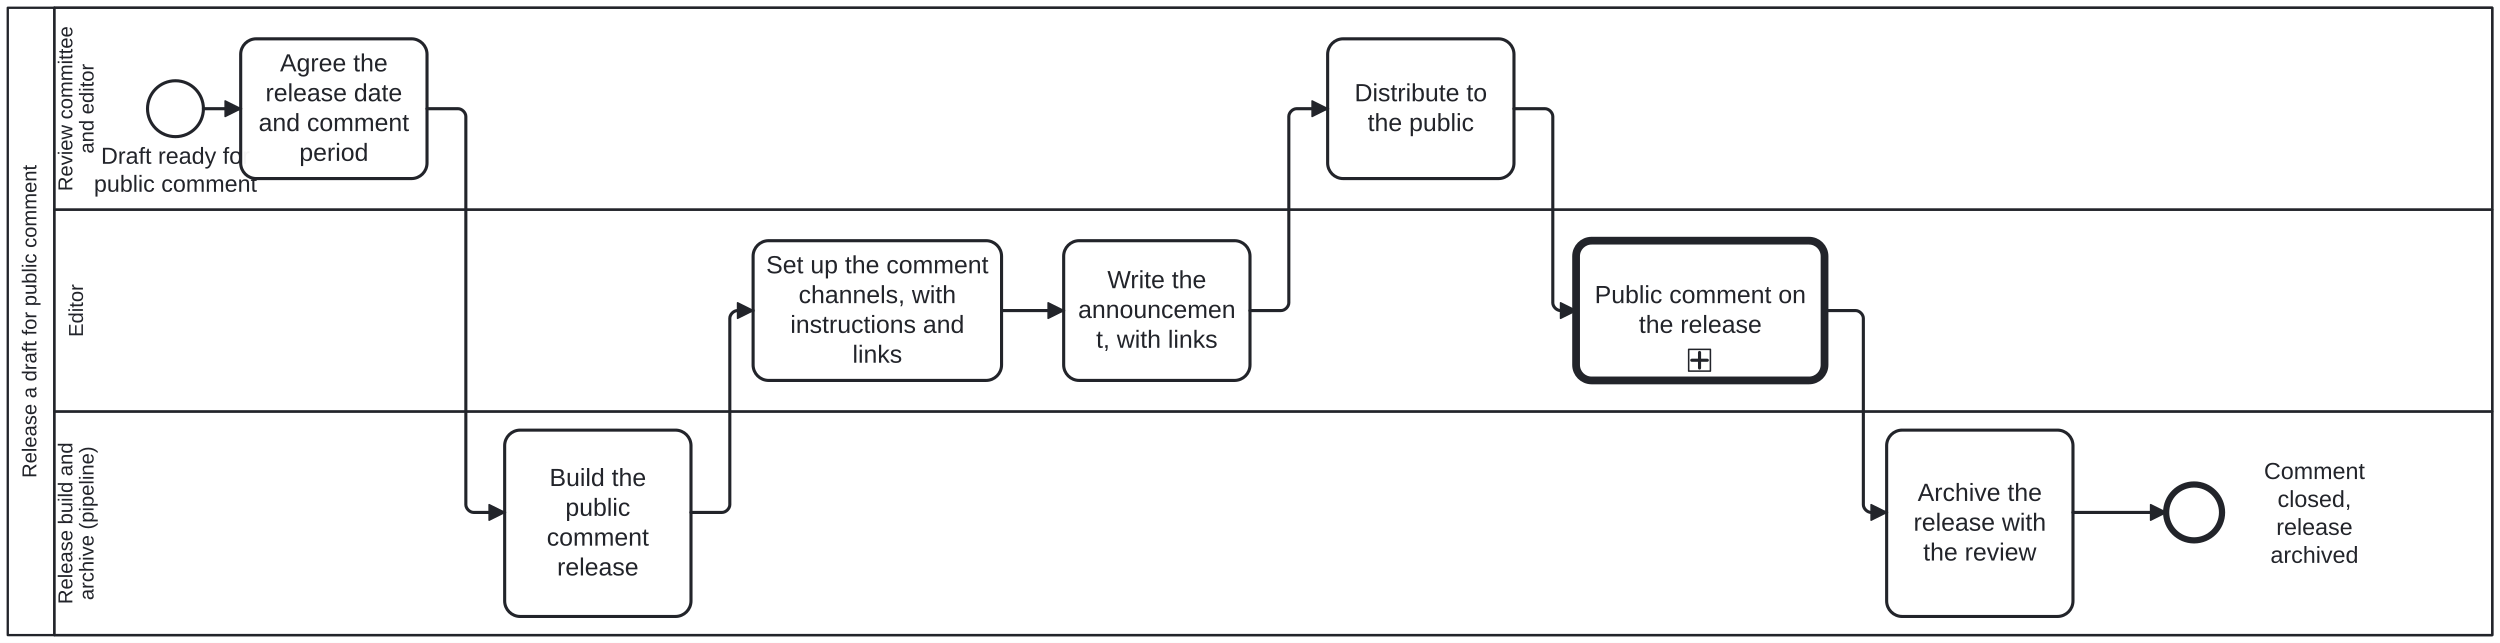
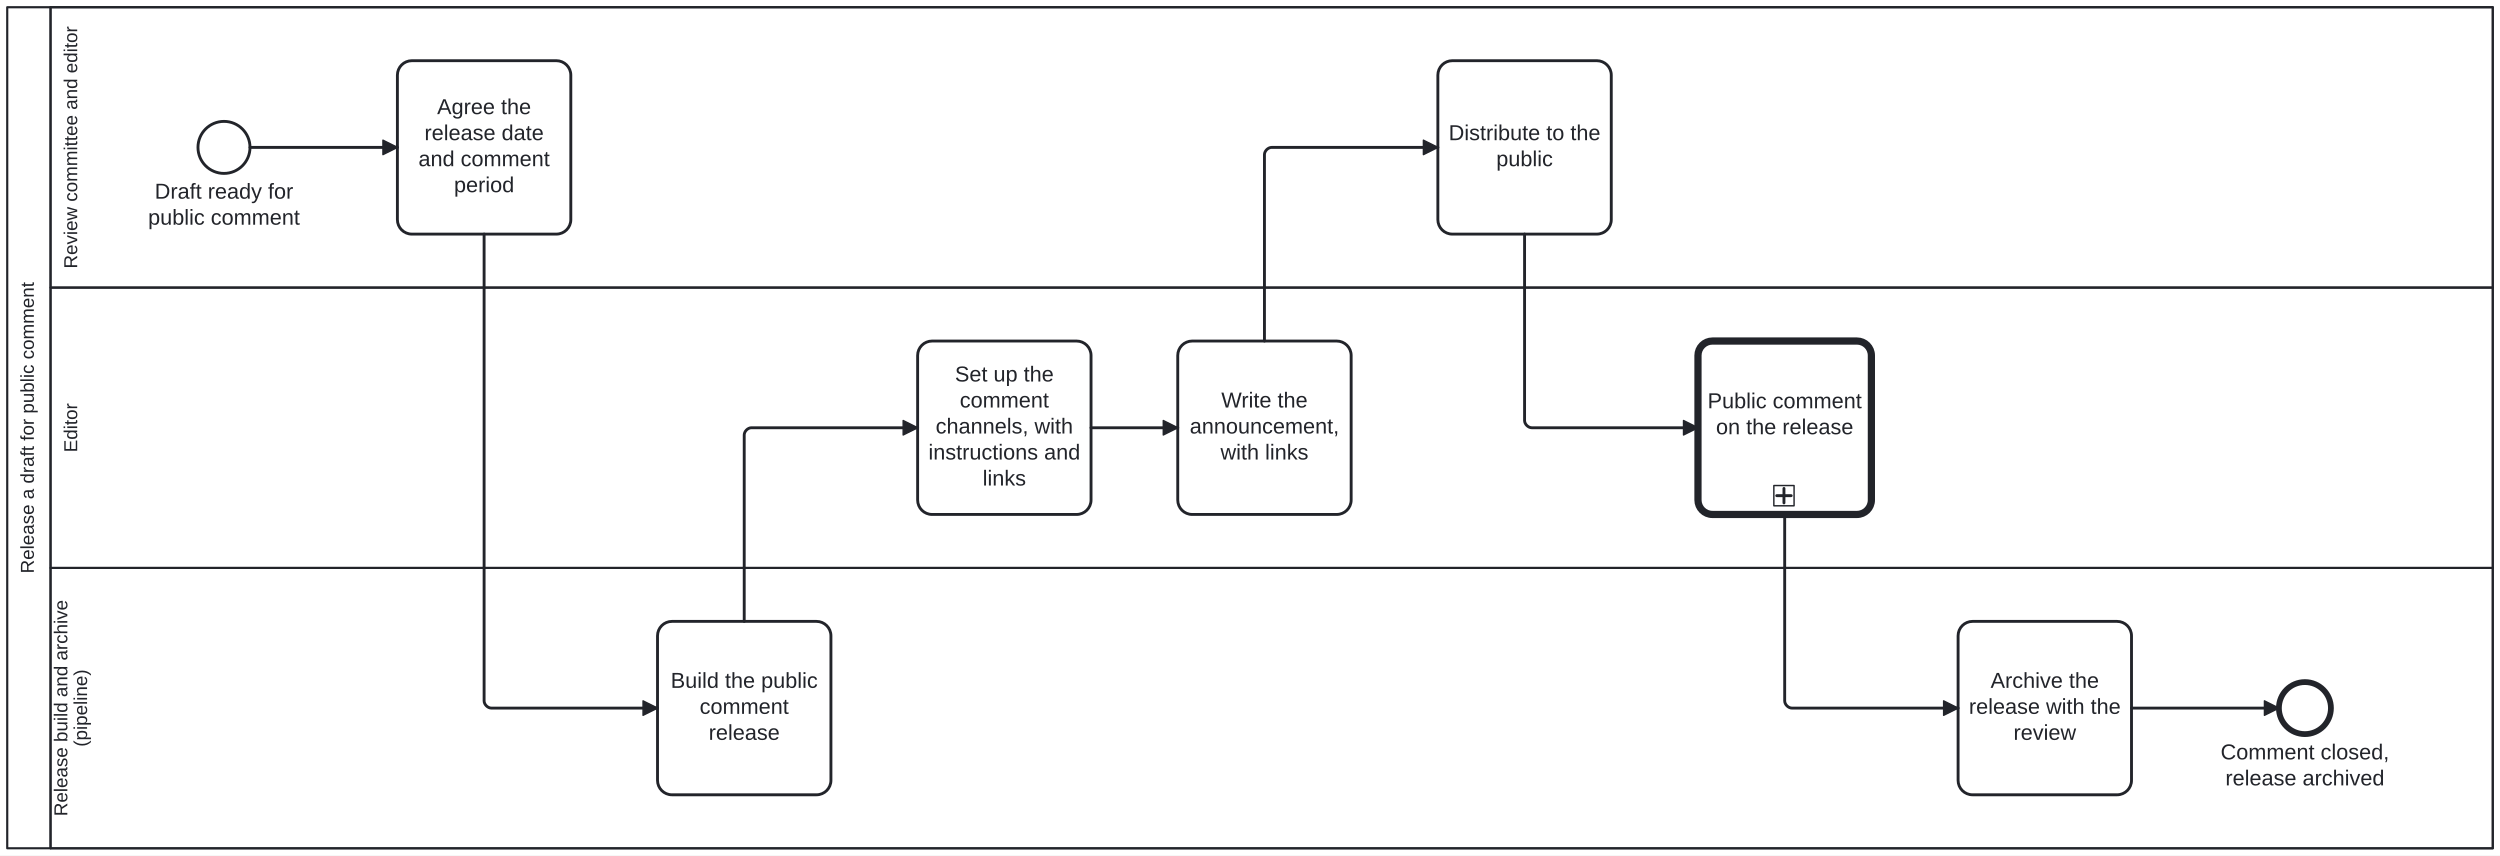
- <svg xmlns="http://www.w3.org/2000/svg" width="100%" style="max-width:100%;height:auto" viewBox="95 55 1610 414" version="1.1">
-   <rect x="95" y="55" width="1610" height="414" fill="#ffffff" />
+ <svg xmlns="http://www.w3.org/2000/svg" width="100%" style="max-width:100%;height:auto" viewBox="95 55 1730 592" version="1.1">
+   <rect x="95" y="55" width="1730" height="592" fill="#ffffff" />
  <g class="djs-group">
    <g class="djs-element djs-shape" data-element-id="Participant_PublicCommentRelease" style="display: block;" transform="matrix(1 0 0 1 100 60)">
      <g class="djs-visual">
-         <rect x="0" y="0" width="1600" height="404" rx="0" ry="0" style="stroke-linecap: round; stroke-linejoin: round; stroke: rgb(34, 36, 42); stroke-width: 1.5px; fill: white; fill-opacity: 0.95;" />
-         <path style="fill: none; stroke-linecap: round; stroke-linejoin: round; stroke: rgb(34, 36, 42); stroke-width: 1.5px;" d="M30,0L30,404" />
-         <text lineHeight="1.05" class="djs-label" transform="matrix(-1.83697e-16 -1 1 -1.83697e-16 0 404)" style="font-family: Arial, sans-serif; font-size: 13px; font-weight: normal; fill: rgb(34, 36, 42);">
-           <tspan x="101.202" y="18.413">Release a draft for public comment</tspan>
+         <rect x="0" y="0" width="1720" height="582" rx="0" ry="0" style="stroke-linecap: round; stroke-linejoin: round; stroke: rgb(34, 36, 42); stroke-width: 1.5px; fill: white; fill-opacity: 0.95;" />
+         <path style="fill: none; stroke-linecap: round; stroke-linejoin: round; stroke: rgb(34, 36, 42); stroke-width: 1.5px;" d="M30,0L30,582" />
+         <text lineHeight="1.05" class="djs-label" transform="matrix(-1.83697e-16 -1 1 -1.83697e-16 0 582)" style="font-family: Arial, sans-serif; font-size: 13px; font-weight: normal; fill: rgb(34, 36, 42);">
+           <tspan x="190.202" y="18.413">Release a draft for public comment</tspan>
        </text>
      </g>
-       <rect class="djs-hit djs-hit-all" x="0" y="0" width="1600" height="404" style="fill: none; stroke-opacity: 0; stroke: white; stroke-width: 15px;" />
+       <rect class="djs-hit djs-hit-all" x="0" y="0" width="1720" height="582" style="fill: none; stroke-opacity: 0; stroke: white; stroke-width: 15px;" />
    </g>
    <g class="djs-children">
      <g class="djs-group">
-         <g class="djs-element djs-shape" data-element-id="Lane_Pipeline" style="display: block;" transform="matrix(1 0 0 1 130 320)">
-           <g class="djs-visual">
-             <rect x="0" y="0" width="1570" height="144" rx="0" ry="0" style="stroke-linecap: round; stroke-linejoin: round; stroke: rgb(34, 36, 42); stroke-width: 1.5px; fill: white; fill-opacity: 0.25;" />
-             <text lineHeight="1.05" class="djs-label" transform="matrix(-1.83697e-16 -1 1 -1.83697e-16 0 144)" style="font-family: Arial, sans-serif; font-size: 13px; font-weight: normal; fill: rgb(34, 36, 42);">
-               <tspan x="19.962" y="11.588">Release build and </tspan>
-               <tspan x="22.504" y="25.238">archive (pipeline)</tspan>
-             </text>
-           </g>
-           <rect class="djs-hit djs-hit-all" x="0" y="0" width="1570" height="144" style="fill: none; stroke-opacity: 0; stroke: white; stroke-width: 15px;" />
-         </g>
-       </g>
-       <g class="djs-group">
-         <g class="djs-element djs-shape" data-element-id="Lane_Editor" style="display: block;" transform="matrix(1 0 0 1 130 190)">
-           <g class="djs-visual">
-             <rect x="0" y="0" width="1570" height="130" rx="0" ry="0" style="stroke-linecap: round; stroke-linejoin: round; stroke: rgb(34, 36, 42); stroke-width: 1.5px; fill: white; fill-opacity: 0.25;" />
-             <text lineHeight="1.05" class="djs-label" transform="matrix(-1.83697e-16 -1 1 -1.83697e-16 0 130)" style="font-family: Arial, sans-serif; font-size: 13px; font-weight: normal; fill: rgb(34, 36, 42);">
-               <tspan x="48.02" y="18.413">Editor</tspan>
-             </text>
-           </g>
-           <rect class="djs-hit djs-hit-all" x="0" y="0" width="1570" height="130" style="fill: none; stroke-opacity: 0; stroke: white; stroke-width: 15px;" />
+         <g class="djs-element djs-shape" data-element-id="Lane_Pipeline" style="display: block;" transform="matrix(1 0 0 1 130 448)">
+           <g class="djs-visual">
+             <rect x="0" y="0" width="1690" height="194" rx="0" ry="0" style="stroke-linecap: round; stroke-linejoin: round; stroke: rgb(34, 36, 42); stroke-width: 1.5px; fill: white; fill-opacity: 0.25;" />
+             <text lineHeight="1.05" class="djs-label" transform="matrix(-1.83697e-16 -1 1 -1.83697e-16 0 194)" style="font-family: Arial, sans-serif; font-size: 13px; font-weight: normal; fill: rgb(34, 36, 42);">
+               <tspan x="22.202" y="11.588">Release build and archive</tspan>
+               <tspan x="70.264" y="25.238">(pipeline)</tspan>
+             </text>
+           </g>
+           <rect class="djs-hit djs-hit-all" x="0" y="0" width="1690" height="194" style="fill: none; stroke-opacity: 0; stroke: white; stroke-width: 15px;" />
+         </g>
+       </g>
+       <g class="djs-group">
+         <g class="djs-element djs-shape" data-element-id="Lane_Editor" style="display: block;" transform="matrix(1 0 0 1 130 254)">
+           <g class="djs-visual">
+             <rect x="0" y="0" width="1690" height="194" rx="0" ry="0" style="stroke-linecap: round; stroke-linejoin: round; stroke: rgb(34, 36, 42); stroke-width: 1.5px; fill: white; fill-opacity: 0.25;" />
+             <text lineHeight="1.05" class="djs-label" transform="matrix(-1.83697e-16 -1 1 -1.83697e-16 0 194)" style="font-family: Arial, sans-serif; font-size: 13px; font-weight: normal; fill: rgb(34, 36, 42);">
+               <tspan x="80.02" y="18.413">Editor</tspan>
+             </text>
+           </g>
+           <rect class="djs-hit djs-hit-all" x="0" y="0" width="1690" height="194" style="fill: none; stroke-opacity: 0; stroke: white; stroke-width: 15px;" />
        </g>
      </g>
      <g class="djs-group">
        <g class="djs-element djs-shape" data-element-id="Lane_Committee" style="display: block;" transform="matrix(1 0 0 1 130 60)">
          <g class="djs-visual">
-             <rect x="0" y="0" width="1570" height="130" rx="0" ry="0" style="stroke-linecap: round; stroke-linejoin: round; stroke: rgb(34, 36, 42); stroke-width: 1.5px; fill: white; fill-opacity: 0.25;" />
-             <text lineHeight="1.05" class="djs-label" transform="matrix(-1.83697e-16 -1 1 -1.83697e-16 0 130)" style="font-family: Arial, sans-serif; font-size: 13px; font-weight: normal; fill: rgb(34, 36, 42);">
-               <tspan x="11.902" y="11.588">Review committee </tspan>
-               <tspan x="36.09" y="25.238">and editor</tspan>
-             </text>
-           </g>
-           <rect class="djs-hit djs-hit-all" x="0" y="0" width="1570" height="130" style="fill: none; stroke-opacity: 0; stroke: white; stroke-width: 15px;" />
-         </g>
-       </g>
-       <g class="djs-group">
-         <g class="djs-element djs-shape" data-element-id="StartEvent_DraftReady" style="display: block;" transform="matrix(1 0 0 1 190 107)">
+             <rect x="0" y="0" width="1690" height="194" rx="0" ry="0" style="stroke-linecap: round; stroke-linejoin: round; stroke: rgb(34, 36, 42); stroke-width: 1.5px; fill: white; fill-opacity: 0.25;" />
+             <text lineHeight="1.05" class="djs-label" transform="matrix(-1.83697e-16 -1 1 -1.83697e-16 0 194)" style="font-family: Arial, sans-serif; font-size: 13px; font-weight: normal; fill: rgb(34, 36, 42);">
+               <tspan x="13.186" y="18.413">Review committee and editor</tspan>
+             </text>
+           </g>
+           <rect class="djs-hit djs-hit-all" x="0" y="0" width="1690" height="194" style="fill: none; stroke-opacity: 0; stroke: white; stroke-width: 15px;" />
+         </g>
+       </g>
+       <g class="djs-group">
+         <g class="djs-element djs-shape" data-element-id="StartEvent_DraftReady" style="display: block;" transform="matrix(1 0 0 1 232 139)">
          <g class="djs-visual">
            <circle cx="18" cy="18" r="18" style="stroke-linecap: round; stroke-linejoin: round; stroke: rgb(34, 36, 42); stroke-width: 2px; fill: white; fill-opacity: 0.95;" />
          </g>
          <rect class="djs-hit djs-hit-all" x="0" y="0" width="36" height="36" style="fill: none; stroke-opacity: 0; stroke: white; stroke-width: 15px;" />
        </g>
      </g>
      <g class="djs-group">
-         <g class="djs-element djs-shape" data-element-id="StartEvent_DraftReady_label" style="display: block;" transform="matrix(1 0 0 1 155 147)">
+         <g class="djs-element djs-shape" data-element-id="StartEvent_DraftReady_label" style="display: block;" transform="matrix(1 0 0 1 177.4766 179)">
          <g class="djs-visual">
            <text lineHeight="1.2" class="djs-label" style="font-family: Arial, sans-serif; font-size: 15px; font-weight: normal; fill: rgb(34, 36, 42);">
-               <tspan x="5.067" y="13.5">Draft ready for</tspan>
-               <tspan x="0.478" y="31.5">public comment</tspan>
-             </text>
-           </g>
-           <rect class="djs-hit djs-hit-all" x="0" y="0" width="106" height="36" style="fill: none; stroke-opacity: 0; stroke: white; stroke-width: 15px;" />
-         </g>
-       </g>
-       <g class="djs-group">
-         <g class="djs-element djs-shape" data-element-id="Task_AgreeReleaseDate" style="display: block;" transform="matrix(1 0 0 1 250 80)">
-           <g class="djs-visual">
-             <rect x="0" y="0" width="120" height="90" rx="10" ry="10" style="stroke-linecap: round; stroke-linejoin: round; stroke: rgb(34, 36, 42); stroke-width: 2px; fill: white; fill-opacity: 0.95;" />
-             <text lineHeight="1.2" class="djs-label" style="font-family: Arial, sans-serif; font-size: 16px; font-weight: normal; fill: rgb(34, 36, 42);">
-               <tspan x="25.309" y="21">Agree the </tspan>
-               <tspan x="15.969" y="40.2">release date </tspan>
-               <tspan x="11.531" y="59.4">and comment </tspan>
-               <tspan x="37.762" y="78.6">period</tspan>
-             </text>
-           </g>
-           <rect class="djs-hit djs-hit-all" x="0" y="0" width="120" height="90" style="fill: none; stroke-opacity: 0; stroke: white; stroke-width: 15px;" />
-         </g>
-       </g>
-       <g class="djs-group">
-         <g class="djs-element djs-shape" data-element-id="Task_BuildPcRelease" style="display: block;" transform="matrix(1 0 0 1 420 332)">
-           <g class="djs-visual">
-             <rect x="0" y="0" width="120" height="120" rx="10" ry="10" style="stroke-linecap: round; stroke-linejoin: round; stroke: rgb(34, 36, 42); stroke-width: 2px; fill: white; fill-opacity: 0.95;" />
-             <text lineHeight="1.2" class="djs-label" style="font-family: Arial, sans-serif; font-size: 16px; font-weight: normal; fill: rgb(34, 36, 42);">
-               <tspan x="28.867" y="36">Build the </tspan>
-               <tspan x="39.098" y="55.2">public </tspan>
-               <tspan x="27.102" y="74.4">comment </tspan>
-               <tspan x="33.762" y="93.6">release</tspan>
-             </text>
-           </g>
-           <rect class="djs-hit djs-hit-all" x="0" y="0" width="120" height="120" style="fill: none; stroke-opacity: 0; stroke: white; stroke-width: 15px;" />
-         </g>
-       </g>
-       <g class="djs-group">
-         <g class="djs-element djs-shape" data-element-id="Task_SetUpChannels" style="display: block;" transform="matrix(1 0 0 1 580 210)">
-           <g class="djs-visual">
-             <rect x="0" y="0" width="160" height="90" rx="10" ry="10" style="stroke-linecap: round; stroke-linejoin: round; stroke: rgb(34, 36, 42); stroke-width: 2px; fill: white; fill-opacity: 0.95;" />
-             <text lineHeight="1.2" class="djs-label" style="font-family: Arial, sans-serif; font-size: 16px; font-weight: normal; fill: rgb(34, 36, 42);">
-               <tspan x="8.406" y="21">Set up the comment </tspan>
-               <tspan x="29.305" y="40.2">channels, with </tspan>
-               <tspan x="23.969" y="59.4">instructions and </tspan>
-               <tspan x="63.996" y="78.6">links</tspan>
-             </text>
-           </g>
-           <rect class="djs-hit djs-hit-all" x="0" y="0" width="160" height="90" style="fill: none; stroke-opacity: 0; stroke: white; stroke-width: 15px;" />
-         </g>
-       </g>
-       <g class="djs-group">
-         <g class="djs-element djs-shape" data-element-id="Task_WriteAnnouncement" style="display: block;" transform="matrix(1 0 0 1 780 210)">
-           <g class="djs-visual">
-             <rect x="0" y="0" width="120" height="90" rx="10" ry="10" style="stroke-linecap: round; stroke-linejoin: round; stroke: rgb(34, 36, 42); stroke-width: 2px; fill: white; fill-opacity: 0.95;" />
-             <text lineHeight="1.2" class="djs-label" style="font-family: Arial, sans-serif; font-size: 16px; font-weight: normal; fill: rgb(34, 36, 42);">
-               <tspan x="28.137" y="30.6">Write the </tspan>
-               <tspan x="9.293" y="49.8">announcemen</tspan>
-               <tspan x="20.879" y="69">t, with links</tspan>
-             </text>
-           </g>
-           <rect class="djs-hit djs-hit-all" x="0" y="0" width="120" height="90" style="fill: none; stroke-opacity: 0; stroke: white; stroke-width: 15px;" />
-         </g>
-       </g>
-       <g class="djs-group">
-         <g class="djs-element djs-shape" data-element-id="Task_Distribute" style="display: block;" transform="matrix(1 0 0 1 950 80)">
-           <g class="djs-visual">
-             <rect x="0" y="0" width="120" height="90" rx="10" ry="10" style="stroke-linecap: round; stroke-linejoin: round; stroke: rgb(34, 36, 42); stroke-width: 2px; fill: white; fill-opacity: 0.95;" />
-             <text lineHeight="1.2" class="djs-label" style="font-family: Arial, sans-serif; font-size: 16px; font-weight: normal; fill: rgb(34, 36, 42);">
-               <tspan x="17.316" y="40.2">Distribute to </tspan>
-               <tspan x="25.754" y="59.4">the public</tspan>
-             </text>
-           </g>
-           <rect class="djs-hit djs-hit-all" x="0" y="0" width="120" height="90" style="fill: none; stroke-opacity: 0; stroke: white; stroke-width: 15px;" />
+               <tspan x="24.59" y="13.5">Draft ready for</tspan>
+               <tspan x="20.001" y="31.5">public comment</tspan>
+             </text>
+           </g>
+           <rect class="djs-hit djs-hit-all" x="0" y="0" width="145.047" height="36" style="fill: none; stroke-opacity: 0; stroke: white; stroke-width: 15px;" />
+         </g>
+       </g>
+       <g class="djs-group">
+         <g class="djs-element djs-shape" data-element-id="Task_AgreeReleaseDate" style="display: block;" transform="matrix(1 0 0 1 370 97)">
+           <g class="djs-visual">
+             <rect x="0" y="0" width="120" height="120" rx="10" ry="10" style="stroke-linecap: round; stroke-linejoin: round; stroke: rgb(34, 36, 42); stroke-width: 2px; fill: white; fill-opacity: 0.95;" />
+             <text lineHeight="1.2" class="djs-label" transform="translate(0 23.5)" style="font-family: Arial, sans-serif; font-size: 15px; font-weight: normal; fill: rgb(34, 36, 42);">
+               <tspan x="27.477" y="13.5">Agree the</tspan>
+               <tspan x="18.721" y="31.5">release date</tspan>
+               <tspan x="14.561" y="49.5">and comment</tspan>
+               <tspan x="39.152" y="67.5">period</tspan>
+             </text>
+           </g>
+           <rect class="djs-hit djs-hit-all" x="0" y="0" width="120" height="120" style="fill: none; stroke-opacity: 0; stroke: white; stroke-width: 15px;" />
+         </g>
+       </g>
+       <g class="djs-group">
+         <g class="djs-element djs-shape" data-element-id="Task_BuildPcRelease" style="display: block;" transform="matrix(1 0 0 1 550 485)">
+           <g class="djs-visual">
+             <rect x="0" y="0" width="120" height="120" rx="10" ry="10" style="stroke-linecap: round; stroke-linejoin: round; stroke: rgb(34, 36, 42); stroke-width: 2px; fill: white; fill-opacity: 0.95;" />
+             <text lineHeight="1.2" class="djs-label" transform="translate(0 32.5)" style="font-family: Arial, sans-serif; font-size: 15px; font-weight: normal; fill: rgb(34, 36, 42);">
+               <tspan x="9.133" y="13.5">Build the public</tspan>
+               <tspan x="29.158" y="31.5">comment</tspan>
+               <tspan x="35.402" y="49.5">release</tspan>
+             </text>
+           </g>
+           <rect class="djs-hit djs-hit-all" x="0" y="0" width="120" height="120" style="fill: none; stroke-opacity: 0; stroke: white; stroke-width: 15px;" />
+         </g>
+       </g>
+       <g class="djs-group">
+         <g class="djs-element djs-shape" data-element-id="Task_SetUpChannels" style="display: block;" transform="matrix(1 0 0 1 730 291)">
+           <g class="djs-visual">
+             <rect x="0" y="0" width="120" height="120" rx="10" ry="10" style="stroke-linecap: round; stroke-linejoin: round; stroke: rgb(34, 36, 42); stroke-width: 2px; fill: white; fill-opacity: 0.95;" />
+             <text lineHeight="1.2" class="djs-label" transform="translate(0 14.5)" style="font-family: Arial, sans-serif; font-size: 15px; font-weight: normal; fill: rgb(34, 36, 42);">
+               <tspan x="25.807" y="13.5">Set up the</tspan>
+               <tspan x="29.158" y="31.5">comment</tspan>
+               <tspan x="12.473" y="49.5">channels, with</tspan>
+               <tspan x="7.471" y="67.5">instructions and</tspan>
+               <tspan x="44.996" y="85.5">links</tspan>
+             </text>
+           </g>
+           <rect class="djs-hit djs-hit-all" x="0" y="0" width="120" height="120" style="fill: none; stroke-opacity: 0; stroke: white; stroke-width: 15px;" />
+         </g>
+       </g>
+       <g class="djs-group">
+         <g class="djs-element djs-shape" data-element-id="Task_WriteAnnouncement" style="display: block;" transform="matrix(1 0 0 1 910 291)">
+           <g class="djs-visual">
+             <rect x="0" y="0" width="120" height="120" rx="10" ry="10" style="stroke-linecap: round; stroke-linejoin: round; stroke: rgb(34, 36, 42); stroke-width: 2px; fill: white; fill-opacity: 0.95;" />
+             <text lineHeight="1.2" class="djs-label" transform="translate(0 32.5)" style="font-family: Arial, sans-serif; font-size: 15px; font-weight: normal; fill: rgb(34, 36, 42);">
+               <tspan x="30.128" y="13.5">Write the</tspan>
+               <tspan x="8.295" y="31.5">announcement,</tspan>
+               <tspan x="29.575" y="49.5">with links</tspan>
+             </text>
+           </g>
+           <rect class="djs-hit djs-hit-all" x="0" y="0" width="120" height="120" style="fill: none; stroke-opacity: 0; stroke: white; stroke-width: 15px;" />
+         </g>
+       </g>
+       <g class="djs-group">
+         <g class="djs-element djs-shape" data-element-id="Task_Distribute" style="display: block;" transform="matrix(1 0 0 1 1090 97)">
+           <g class="djs-visual">
+             <rect x="0" y="0" width="120" height="120" rx="10" ry="10" style="stroke-linecap: round; stroke-linejoin: round; stroke: rgb(34, 36, 42); stroke-width: 2px; fill: white; fill-opacity: 0.95;" />
+             <text lineHeight="1.2" class="djs-label" transform="translate(0 41.5)" style="font-family: Arial, sans-serif; font-size: 15px; font-weight: normal; fill: rgb(34, 36, 42);">
+               <tspan x="7.474" y="13.5">Distribute to the</tspan>
+               <tspan x="40.404" y="31.5">public</tspan>
+             </text>
+           </g>
+           <rect class="djs-hit djs-hit-all" x="0" y="0" width="120" height="120" style="fill: none; stroke-opacity: 0; stroke: white; stroke-width: 15px;" />
        </g>
      </g>
      <g class="djs-group">
        <a class="fa-subprocess-link" href="public-comment.svg" target="_top">
-           <g class="djs-element djs-shape" data-element-id="CallActivity_PublicComment" style="display: block;" transform="matrix(1 0 0 1 1110 210)">
+           <g class="djs-element djs-shape" data-element-id="CallActivity_PublicComment" style="display: block;" transform="matrix(1 0 0 1 1270 291)">
            <g class="djs-visual">
-               <rect x="0" y="0" width="160" height="90" rx="10" ry="10" style="stroke-linecap: round; stroke-linejoin: round; stroke: rgb(34, 36, 42); stroke-width: 5px; fill: white; fill-opacity: 0.95;" />
-               <text lineHeight="1.2" class="djs-label" style="font-family: Arial, sans-serif; font-size: 16px; font-weight: normal; fill: rgb(34, 36, 42);">
-                 <tspan x="11.969" y="40.2">Public comment on </tspan>
-                 <tspan x="40.418" y="59.4">the release</tspan>
+               <rect x="0" y="0" width="120" height="120" rx="10" ry="10" style="stroke-linecap: round; stroke-linejoin: round; stroke: rgb(34, 36, 42); stroke-width: 5px; fill: white; fill-opacity: 0.95;" />
+               <text lineHeight="1.2" class="djs-label" transform="translate(0 33)" style="font-family: Arial, sans-serif; font-size: 15px; font-weight: normal; fill: rgb(34, 36, 42);">
+                 <tspan x="6.647" y="13.5">Public comment</tspan>
+                 <tspan x="12.466" y="31.5">on the release</tspan>
              </text>
-               <rect x="0" y="0" width="14" height="14" rx="0" ry="0" style="stroke-linecap: round; stroke-linejoin: round; stroke: rgb(34, 36, 42); stroke-width: 1px; fill: white;" transform="matrix(1 0 0 1 72.5 70)" />
-               <path data-marker="sub-process" d="m72.5,70 m 7,2 l 0,10 m -5,-5 l 10,0" style="fill: white; stroke-linecap: round; stroke-linejoin: round; stroke: rgb(34, 36, 42); stroke-width: 2px;" />
+               <rect x="0" y="0" width="14" height="14" rx="0" ry="0" style="stroke-linecap: round; stroke-linejoin: round; stroke: rgb(34, 36, 42); stroke-width: 1px; fill: white;" transform="matrix(1 0 0 1 52.5 100)" />
+               <path data-marker="sub-process" d="m52.5,100 m 7,2 l 0,10 m -5,-5 l 10,0" style="fill: white; stroke-linecap: round; stroke-linejoin: round; stroke: rgb(34, 36, 42); stroke-width: 2px;" />
            </g>
-             <rect class="djs-hit djs-hit-all" x="0" y="0" width="160" height="90" style="fill: none; stroke-opacity: 0; stroke: white; stroke-width: 15px;" />
+             <rect class="djs-hit djs-hit-all" x="0" y="0" width="120" height="120" style="fill: none; stroke-opacity: 0; stroke: white; stroke-width: 15px;" />
          </g>
        </a>
      </g>
      <g class="djs-group">
-         <g class="djs-element djs-shape" data-element-id="Task_ArchiveRelease" style="display: block;" transform="matrix(1 0 0 1 1310 332)">
-           <g class="djs-visual">
-             <rect x="0" y="0" width="120" height="120" rx="10" ry="10" style="stroke-linecap: round; stroke-linejoin: round; stroke: rgb(34, 36, 42); stroke-width: 2px; fill: white; fill-opacity: 0.95;" />
-             <text lineHeight="1.2" class="djs-label" style="font-family: Arial, sans-serif; font-size: 16px; font-weight: normal; fill: rgb(34, 36, 42);">
-               <tspan x="19.98" y="45.6">Archive the </tspan>
-               <tspan x="17.312" y="64.8">release with </tspan>
-               <tspan x="23.539" y="84">the review</tspan>
-             </text>
-           </g>
-           <rect class="djs-hit djs-hit-all" x="0" y="0" width="120" height="120" style="fill: none; stroke-opacity: 0; stroke: white; stroke-width: 15px;" />
-         </g>
-       </g>
-       <g class="djs-group">
-         <g class="djs-element djs-shape" data-element-id="EndEvent_Closed" style="display: block;" transform="matrix(1 0 0 1 1490 367)">
+         <g class="djs-element djs-shape" data-element-id="Task_ArchiveRelease" style="display: block;" transform="matrix(1 0 0 1 1450 485)">
+           <g class="djs-visual">
+             <rect x="0" y="0" width="120" height="120" rx="10" ry="10" style="stroke-linecap: round; stroke-linejoin: round; stroke: rgb(34, 36, 42); stroke-width: 2px; fill: white; fill-opacity: 0.95;" />
+             <text lineHeight="1.2" class="djs-label" transform="translate(0 32.5)" style="font-family: Arial, sans-serif; font-size: 15px; font-weight: normal; fill: rgb(34, 36, 42);">
+               <tspan x="22.482" y="13.5">Archive the</tspan>
+               <tspan x="7.471" y="31.5">release with the</tspan>
+               <tspan x="38.328" y="49.5">review</tspan>
+             </text>
+           </g>
+           <rect class="djs-hit djs-hit-all" x="0" y="0" width="120" height="120" style="fill: none; stroke-opacity: 0; stroke: white; stroke-width: 15px;" />
+         </g>
+       </g>
+       <g class="djs-group">
+         <g class="djs-element djs-shape" data-element-id="EndEvent_Closed" style="display: block;" transform="matrix(1 0 0 1 1672 527)">
          <g class="djs-visual">
            <circle cx="18" cy="18" r="18" style="stroke-linecap: round; stroke-linejoin: round; stroke: rgb(34, 36, 42); stroke-width: 4px; fill: white; fill-opacity: 0.95;" />
          </g>
          <rect class="djs-hit djs-hit-all" x="0" y="0" width="36" height="36" style="fill: none; stroke-opacity: 0; stroke: white; stroke-width: 15px;" />
        </g>
      </g>
      <g class="djs-group">
-         <g class="djs-element djs-shape" data-element-id="EndEvent_Closed_label" style="display: block;" transform="matrix(1 0 0 1 1535 350)">
+         <g class="djs-element djs-shape" data-element-id="EndEvent_Closed_label" style="display: block;" transform="matrix(1 0 0 1 1611.641 567)">
          <g class="djs-visual">
            <text lineHeight="1.2" class="djs-label" style="font-family: Arial, sans-serif; font-size: 15px; font-weight: normal; fill: rgb(34, 36, 42);">
-               <tspan x="17.991" y="13.5">Comment </tspan>
-               <tspan x="26.737" y="31.5">closed, </tspan>
-               <tspan x="25.902" y="49.5">release </tspan>
-               <tspan x="22.152" y="67.5">archived</tspan>
-             </text>
-           </g>
-           <rect class="djs-hit djs-hit-all" x="0" y="0" width="101" height="54" style="fill: none; stroke-opacity: 0; stroke: white; stroke-width: 15px;" />
+               <tspan x="20.004" y="13.5">Comment closed,</tspan>
+               <tspan x="23.329" y="31.5">release archived</tspan>
+             </text>
+           </g>
+           <rect class="djs-hit djs-hit-all" x="0" y="0" width="156.719" height="36" style="fill: none; stroke-opacity: 0; stroke: white; stroke-width: 15px;" />
        </g>
      </g>
      <g class="djs-group">
        <g class="djs-element djs-connection" data-element-id="Flow_DraftReady_To_AgreeReleaseDate" style="display: block;">
          <g class="djs-visual">
            <defs>
              <marker id="bpmn-marker-1" viewBox="0 0 20 20" refX="11" refY="10" markerWidth="10" markerHeight="10" orient="auto">
                <path d="M 1 5 L 11 10 L 1 15 Z" style="stroke-linecap: round; stroke-linejoin: round; stroke: rgb(34, 36, 42); stroke-width: 1px; fill: rgb(34, 36, 42);" />
              </marker>
            </defs>
-             <path data-corner-radius="5" style="fill: none; stroke-linecap: round; stroke-linejoin: round; stroke: rgb(34, 36, 42); stroke-width: 2px; marker-end: url('#bpmn-marker-1');" d="M226,125L250,125" />
-           </g>
-           <path d="M226,125L250,125" class="djs-hit djs-hit-stroke" style="fill: none; stroke-opacity: 0; stroke: white; stroke-width: 15px;" />
+             <path data-corner-radius="5" style="fill: none; stroke-linecap: round; stroke-linejoin: round; stroke: rgb(34, 36, 42); stroke-width: 2px; marker-end: url('#bpmn-marker-1');" d="M268,157L370,157" />
+           </g>
+           <path d="M268,157L370,157" class="djs-hit djs-hit-stroke" style="fill: none; stroke-opacity: 0; stroke: white; stroke-width: 15px;" />
        </g>
      </g>
      <g class="djs-group">
        <g class="djs-element djs-connection" data-element-id="Flow_AgreeReleaseDate_To_BuildPcRelease" style="display: block;">
          <g class="djs-visual">
            <defs>
              <marker id="bpmn-marker-2" viewBox="0 0 20 20" refX="11" refY="10" markerWidth="10" markerHeight="10" orient="auto">
                <path d="M 1 5 L 11 10 L 1 15 Z" style="stroke-linecap: round; stroke-linejoin: round; stroke: rgb(34, 36, 42); stroke-width: 1px; fill: rgb(34, 36, 42);" />
              </marker>
            </defs>
-             <path data-corner-radius="5" style="fill: none; stroke-linecap: round; stroke-linejoin: round; stroke: rgb(34, 36, 42); stroke-width: 2px; marker-end: url('#bpmn-marker-2');" d="M370,125L390,125C392.5,125,395,127.5,395,130L395,380C395,382.5,397.5,385,400,385L420,385" />
-           </g>
-           <path d="M370,125L395,125L395,385L420,385" class="djs-hit djs-hit-stroke" style="fill: none; stroke-opacity: 0; stroke: white; stroke-width: 15px;" />
+             <path data-corner-radius="5" style="fill: none; stroke-linecap: round; stroke-linejoin: round; stroke: rgb(34, 36, 42); stroke-width: 2px; marker-end: url('#bpmn-marker-2');" d="M430,217L430,540C430,542.5,432.5,545,435,545L550,545" />
+           </g>
+           <path d="M430,217L430,545L550,545" class="djs-hit djs-hit-stroke" style="fill: none; stroke-opacity: 0; stroke: white; stroke-width: 15px;" />
        </g>
      </g>
      <g class="djs-group">
        <g class="djs-element djs-connection" data-element-id="Flow_BuildPcRelease_To_SetUpChannels" style="display: block;">
          <g class="djs-visual">
            <defs>
              <marker id="bpmn-marker-3" viewBox="0 0 20 20" refX="11" refY="10" markerWidth="10" markerHeight="10" orient="auto">
                <path d="M 1 5 L 11 10 L 1 15 Z" style="stroke-linecap: round; stroke-linejoin: round; stroke: rgb(34, 36, 42); stroke-width: 1px; fill: rgb(34, 36, 42);" />
              </marker>
            </defs>
-             <path data-corner-radius="5" style="fill: none; stroke-linecap: round; stroke-linejoin: round; stroke: rgb(34, 36, 42); stroke-width: 2px; marker-end: url('#bpmn-marker-3');" d="M540,385L560,385C562.5,385,565,382.5,565,380L565,260C565,257.5,567.5,255,570,255L580,255" />
-           </g>
-           <path d="M540,385L565,385L565,255L580,255" class="djs-hit djs-hit-stroke" style="fill: none; stroke-opacity: 0; stroke: white; stroke-width: 15px;" />
+             <path data-corner-radius="5" style="fill: none; stroke-linecap: round; stroke-linejoin: round; stroke: rgb(34, 36, 42); stroke-width: 2px; marker-end: url('#bpmn-marker-3');" d="M610,485L610,356C610,353.5,612.5,351,615,351L730,351" />
+           </g>
+           <path d="M610,485L610,351L730,351" class="djs-hit djs-hit-stroke" style="fill: none; stroke-opacity: 0; stroke: white; stroke-width: 15px;" />
        </g>
      </g>
      <g class="djs-group">
        <g class="djs-element djs-connection" data-element-id="Flow_SetUpChannels_To_WriteAnnouncement" style="display: block;">
          <g class="djs-visual">
            <defs>
              <marker id="bpmn-marker-4" viewBox="0 0 20 20" refX="11" refY="10" markerWidth="10" markerHeight="10" orient="auto">
                <path d="M 1 5 L 11 10 L 1 15 Z" style="stroke-linecap: round; stroke-linejoin: round; stroke: rgb(34, 36, 42); stroke-width: 1px; fill: rgb(34, 36, 42);" />
              </marker>
            </defs>
-             <path data-corner-radius="5" style="fill: none; stroke-linecap: round; stroke-linejoin: round; stroke: rgb(34, 36, 42); stroke-width: 2px; marker-end: url('#bpmn-marker-4');" d="M740,255L780,255" />
-           </g>
-           <path d="M740,255L780,255" class="djs-hit djs-hit-stroke" style="fill: none; stroke-opacity: 0; stroke: white; stroke-width: 15px;" />
+             <path data-corner-radius="5" style="fill: none; stroke-linecap: round; stroke-linejoin: round; stroke: rgb(34, 36, 42); stroke-width: 2px; marker-end: url('#bpmn-marker-4');" d="M850,351L910,351" />
+           </g>
+           <path d="M850,351L910,351" class="djs-hit djs-hit-stroke" style="fill: none; stroke-opacity: 0; stroke: white; stroke-width: 15px;" />
        </g>
      </g>
      <g class="djs-group">
        <g class="djs-element djs-connection" data-element-id="Flow_WriteAnnouncement_To_Distribute" style="display: block;">
          <g class="djs-visual">
            <defs>
              <marker id="bpmn-marker-5" viewBox="0 0 20 20" refX="11" refY="10" markerWidth="10" markerHeight="10" orient="auto">
                <path d="M 1 5 L 11 10 L 1 15 Z" style="stroke-linecap: round; stroke-linejoin: round; stroke: rgb(34, 36, 42); stroke-width: 1px; fill: rgb(34, 36, 42);" />
              </marker>
            </defs>
-             <path data-corner-radius="5" style="fill: none; stroke-linecap: round; stroke-linejoin: round; stroke: rgb(34, 36, 42); stroke-width: 2px; marker-end: url('#bpmn-marker-5');" d="M900,255L920,255C922.5,255,925,252.5,925,250L925,130C925,127.5,927.5,125,930,125L950,125" />
-           </g>
-           <path d="M900,255L925,255L925,125L950,125" class="djs-hit djs-hit-stroke" style="fill: none; stroke-opacity: 0; stroke: white; stroke-width: 15px;" />
+             <path data-corner-radius="5" style="fill: none; stroke-linecap: round; stroke-linejoin: round; stroke: rgb(34, 36, 42); stroke-width: 2px; marker-end: url('#bpmn-marker-5');" d="M970,291L970,162C970,159.5,972.5,157,975,157L1090,157" />
+           </g>
+           <path d="M970,291L970,157L1090,157" class="djs-hit djs-hit-stroke" style="fill: none; stroke-opacity: 0; stroke: white; stroke-width: 15px;" />
        </g>
      </g>
      <g class="djs-group">
        <g class="djs-element djs-connection" data-element-id="Flow_Distribute_To_PublicComment" style="display: block;">
          <g class="djs-visual">
            <defs>
              <marker id="bpmn-marker-6" viewBox="0 0 20 20" refX="11" refY="10" markerWidth="10" markerHeight="10" orient="auto">
                <path d="M 1 5 L 11 10 L 1 15 Z" style="stroke-linecap: round; stroke-linejoin: round; stroke: rgb(34, 36, 42); stroke-width: 1px; fill: rgb(34, 36, 42);" />
              </marker>
            </defs>
-             <path data-corner-radius="5" style="fill: none; stroke-linecap: round; stroke-linejoin: round; stroke: rgb(34, 36, 42); stroke-width: 2px; marker-end: url('#bpmn-marker-6');" d="M1070,125L1090,125C1092.5,125,1095,127.5,1095,130L1095,250C1095,252.5,1097.5,255,1100,255L1110,255" />
-           </g>
-           <path d="M1070,125L1095,125L1095,255L1110,255" class="djs-hit djs-hit-stroke" style="fill: none; stroke-opacity: 0; stroke: white; stroke-width: 15px;" />
+             <path data-corner-radius="5" style="fill: none; stroke-linecap: round; stroke-linejoin: round; stroke: rgb(34, 36, 42); stroke-width: 2px; marker-end: url('#bpmn-marker-6');" d="M1150,217L1150,346C1150,348.5,1152.5,351,1155,351L1270,351" />
+           </g>
+           <path d="M1150,217L1150,351L1270,351" class="djs-hit djs-hit-stroke" style="fill: none; stroke-opacity: 0; stroke: white; stroke-width: 15px;" />
        </g>
      </g>
      <g class="djs-group">
        <g class="djs-element djs-connection" data-element-id="Flow_PublicComment_To_ArchiveRelease" style="display: block;">
          <g class="djs-visual">
            <defs>
              <marker id="bpmn-marker-7" viewBox="0 0 20 20" refX="11" refY="10" markerWidth="10" markerHeight="10" orient="auto">
                <path d="M 1 5 L 11 10 L 1 15 Z" style="stroke-linecap: round; stroke-linejoin: round; stroke: rgb(34, 36, 42); stroke-width: 1px; fill: rgb(34, 36, 42);" />
              </marker>
            </defs>
-             <path data-corner-radius="5" style="fill: none; stroke-linecap: round; stroke-linejoin: round; stroke: rgb(34, 36, 42); stroke-width: 2px; marker-end: url('#bpmn-marker-7');" d="M1270,255L1290,255C1292.5,255,1295,257.5,1295,260L1295,380C1295,382.5,1297.5,385,1300,385L1310,385" />
-           </g>
-           <path d="M1270,255L1295,255L1295,385L1310,385" class="djs-hit djs-hit-stroke" style="fill: none; stroke-opacity: 0; stroke: white; stroke-width: 15px;" />
+             <path data-corner-radius="5" style="fill: none; stroke-linecap: round; stroke-linejoin: round; stroke: rgb(34, 36, 42); stroke-width: 2px; marker-end: url('#bpmn-marker-7');" d="M1330,411L1330,540C1330,542.5,1332.5,545,1335,545L1450,545" />
+           </g>
+           <path d="M1330,411L1330,545L1450,545" class="djs-hit djs-hit-stroke" style="fill: none; stroke-opacity: 0; stroke: white; stroke-width: 15px;" />
        </g>
      </g>
      <g class="djs-group">
        <g class="djs-element djs-connection" data-element-id="Flow_ArchiveRelease_To_Closed" style="display: block;">
          <g class="djs-visual">
            <defs>
              <marker id="bpmn-marker-8" viewBox="0 0 20 20" refX="11" refY="10" markerWidth="10" markerHeight="10" orient="auto">
                <path d="M 1 5 L 11 10 L 1 15 Z" style="stroke-linecap: round; stroke-linejoin: round; stroke: rgb(34, 36, 42); stroke-width: 1px; fill: rgb(34, 36, 42);" />
              </marker>
            </defs>
-             <path data-corner-radius="5" style="fill: none; stroke-linecap: round; stroke-linejoin: round; stroke: rgb(34, 36, 42); stroke-width: 2px; marker-end: url('#bpmn-marker-8');" d="M1430,385L1490,385" />
-           </g>
-           <path d="M1430,385L1490,385" class="djs-hit djs-hit-stroke" style="fill: none; stroke-opacity: 0; stroke: white; stroke-width: 15px;" />
+             <path data-corner-radius="5" style="fill: none; stroke-linecap: round; stroke-linejoin: round; stroke: rgb(34, 36, 42); stroke-width: 2px; marker-end: url('#bpmn-marker-8');" d="M1570,545L1672,545" />
+           </g>
+           <path d="M1570,545L1672,545" class="djs-hit djs-hit-stroke" style="fill: none; stroke-opacity: 0; stroke: white; stroke-width: 15px;" />
        </g>
      </g>
    </g>
  </g>
</svg>
